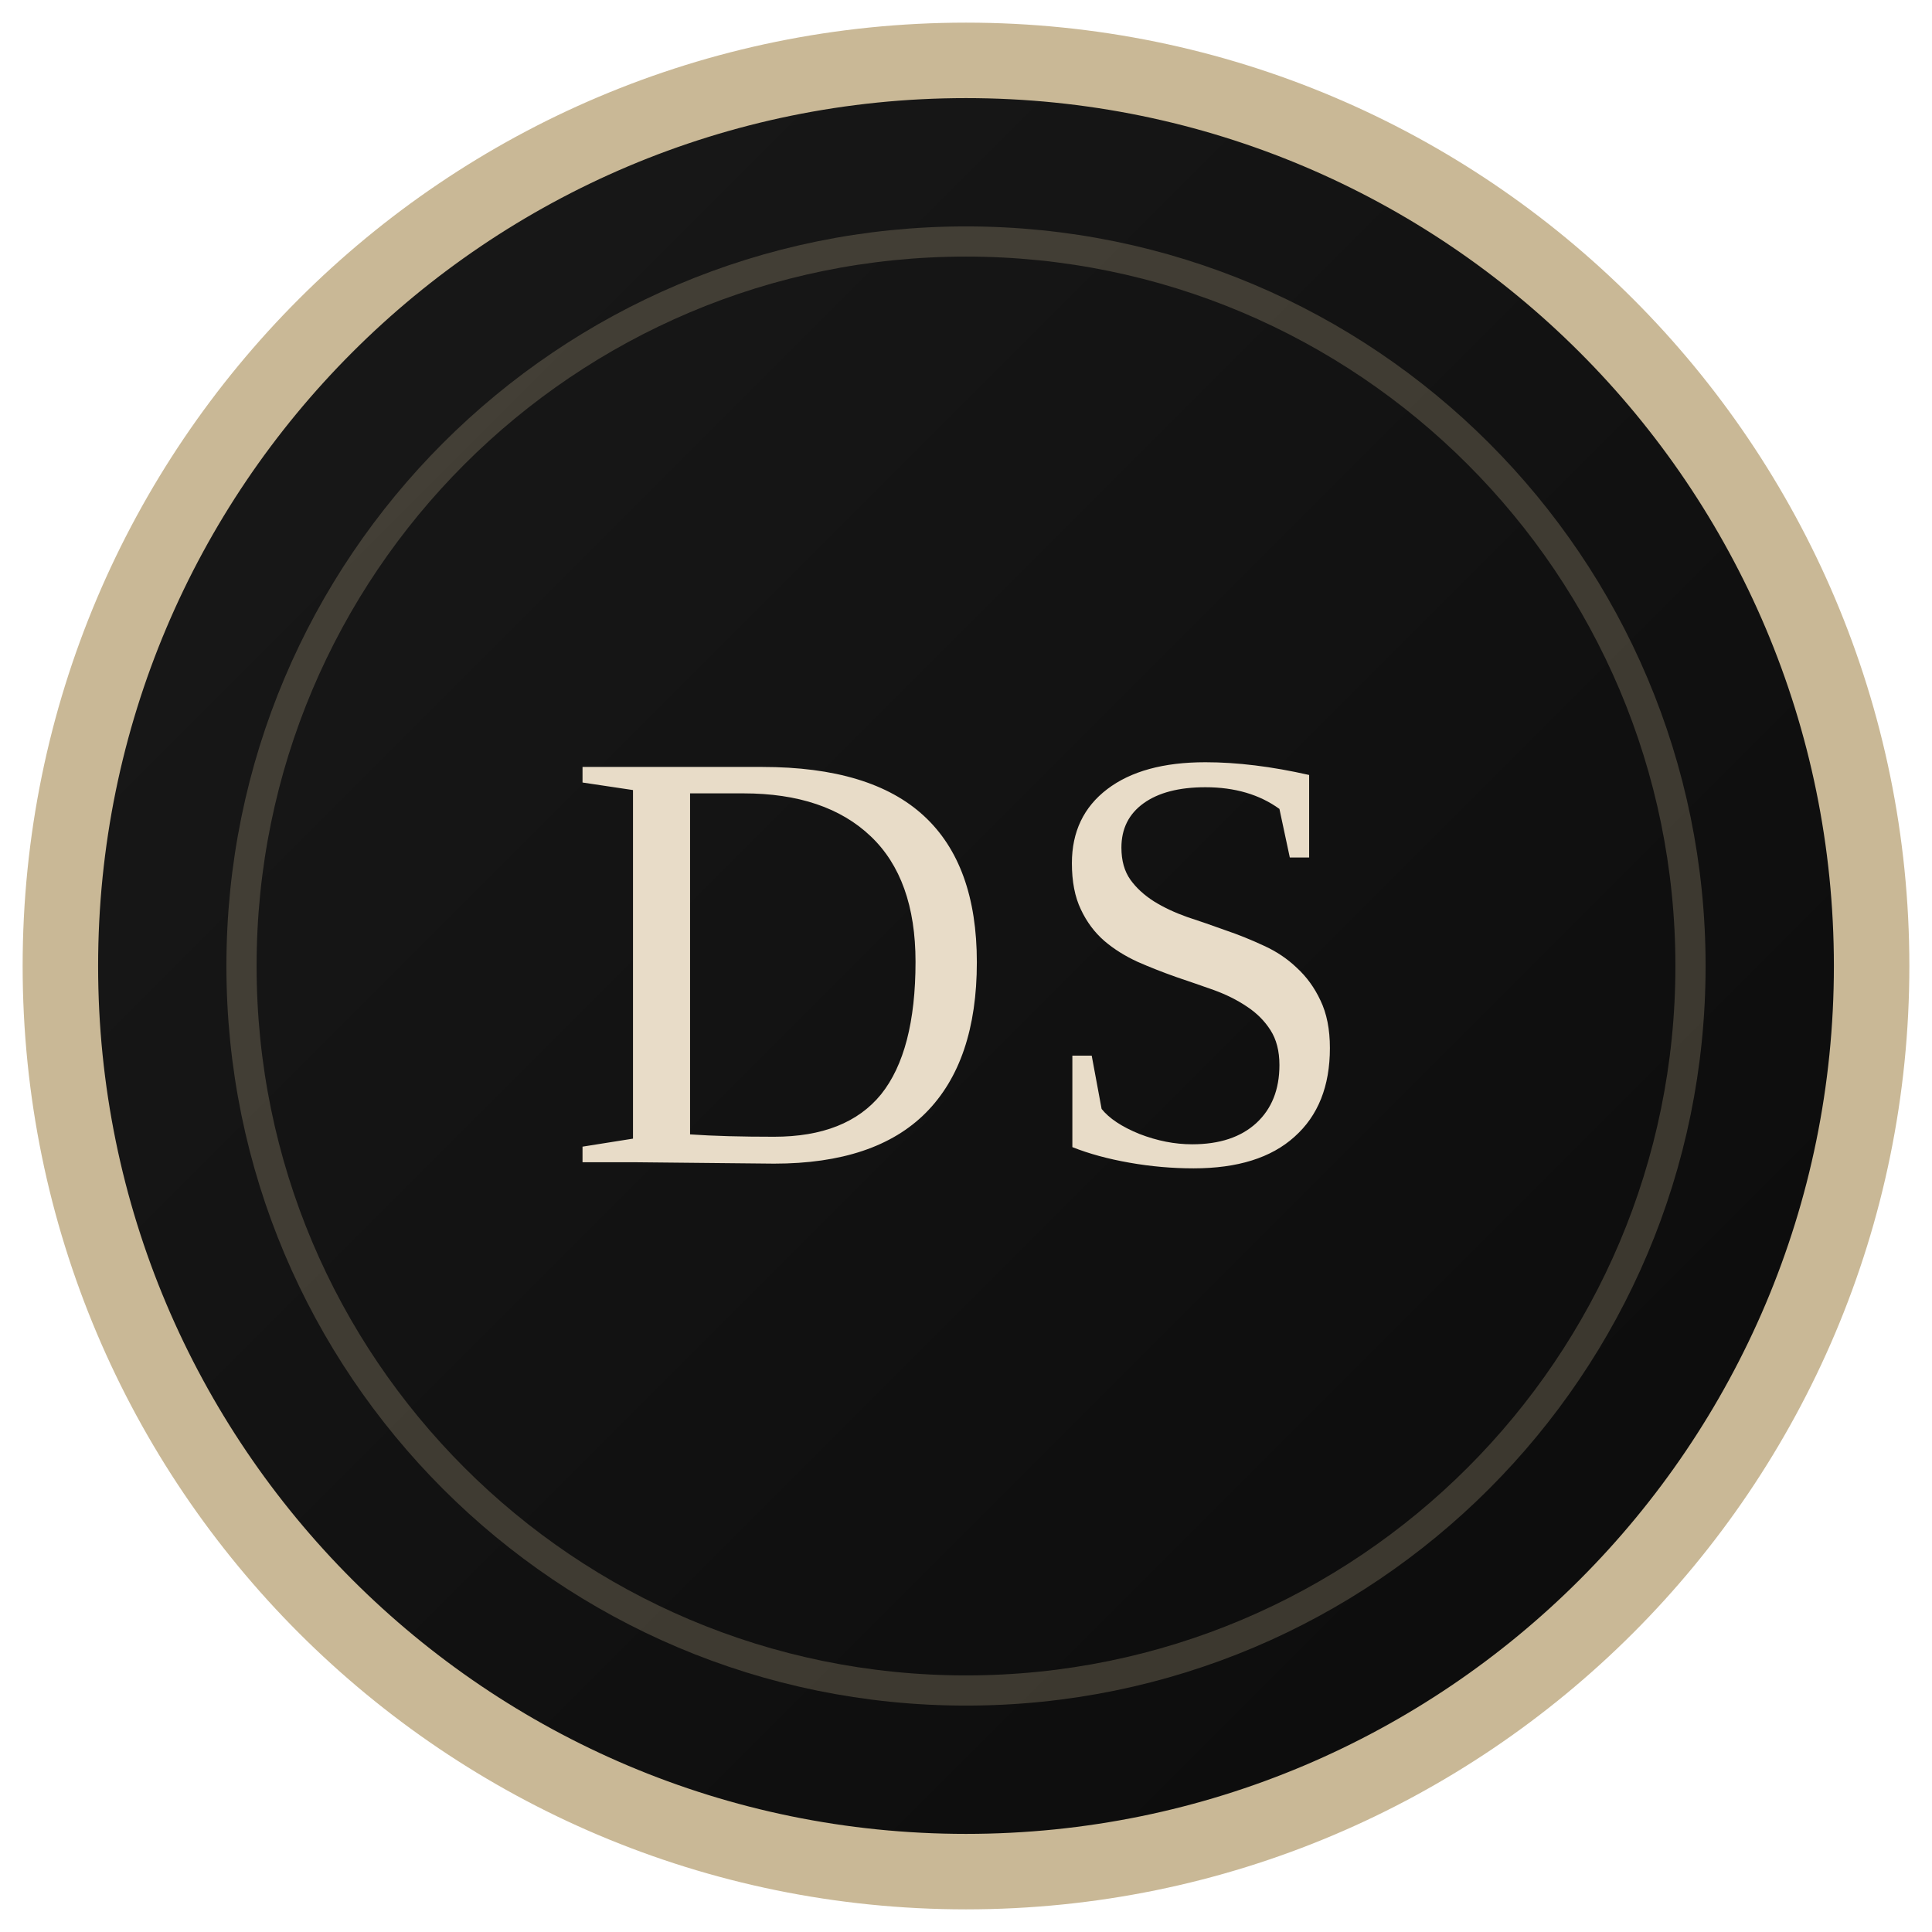
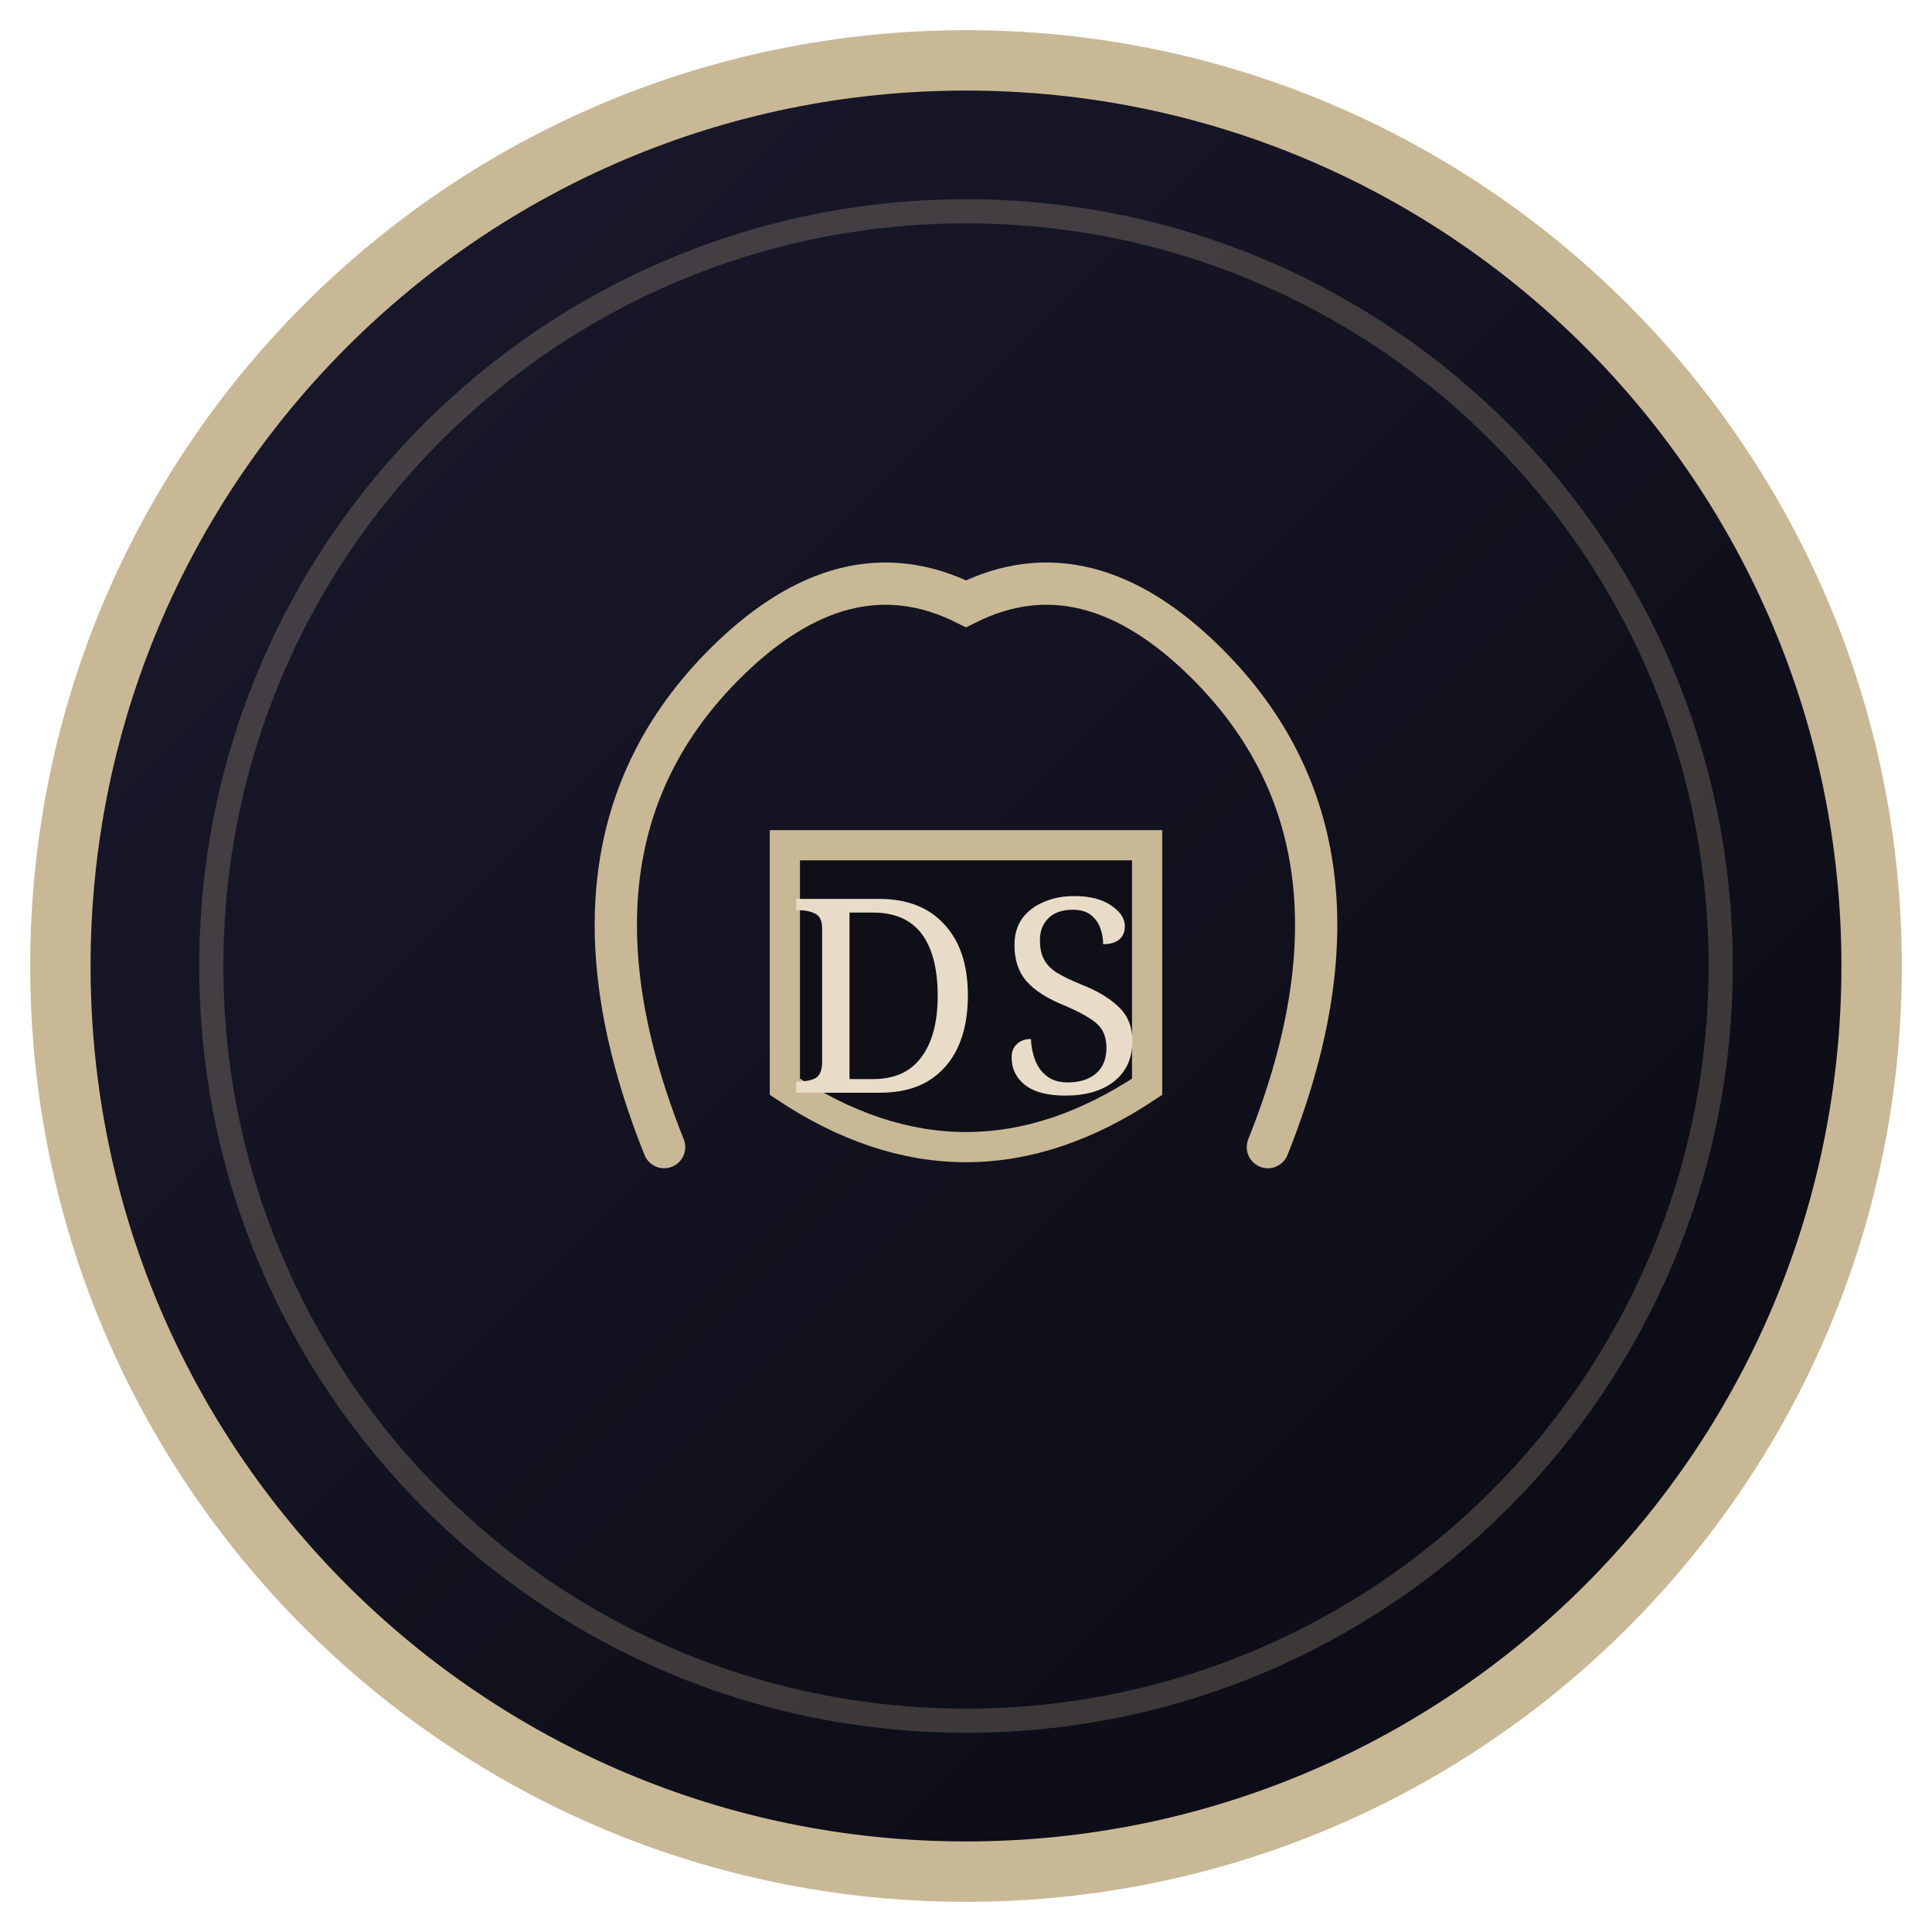
<svg xmlns="http://www.w3.org/2000/svg" viewBox="0 0 64 64" width="64" height="64">
  <defs>
    <linearGradient id="g" x1="0%" y1="0%" x2="100%" y2="100%">
-       <stop offset="0%" stop-color="#1a1a1a" />
-       <stop offset="100%" stop-color="#0a0a0a" />
+       <stop offset="0%" stop-color="#1a1a2e" />
+       <stop offset="100%" stop-color="#0a0a12" />
    </linearGradient>
  </defs>
-   <circle cx="32" cy="32" r="30" fill="url(#g)" stroke="#c9b896" stroke-width="2.5" />
-   <circle cx="32" cy="32" r="24" fill="none" stroke="rgba(201,184,150,0.25)" stroke-width="1" />
-   <text x="32" y="38.5" text-anchor="middle" font-family="Georgia, 'Times New Roman', serif" font-size="20" font-weight="400" letter-spacing="1" fill="#e8dcc8">DS</text>
+   <circle cx="32" cy="32" r="30" fill="url(#g)" stroke="#c9b896" stroke-width="2" />
+   <circle cx="32" cy="32" r="25" fill="none" stroke="rgba(201,184,150,0.25)" stroke-width="0.8" />
+   <path d="M22 38 Q18 28 24 22 Q28 18 32 20 Q36 18 40 22 Q46 28 42 38" fill="none" stroke="#c9b896" stroke-width="1.4" stroke-linecap="round" />
+   <path d="M26 28 L38 28 L38 36 Q32 40 26 36 Z" fill="#0f0f18" stroke="#c9b896" stroke-width="1" />
+   <text x="32" y="36.2" text-anchor="middle" font-family="Georgia, serif" font-size="9" font-weight="500" fill="#e8dcc8" letter-spacing="0.5">DS</text>
</svg>
